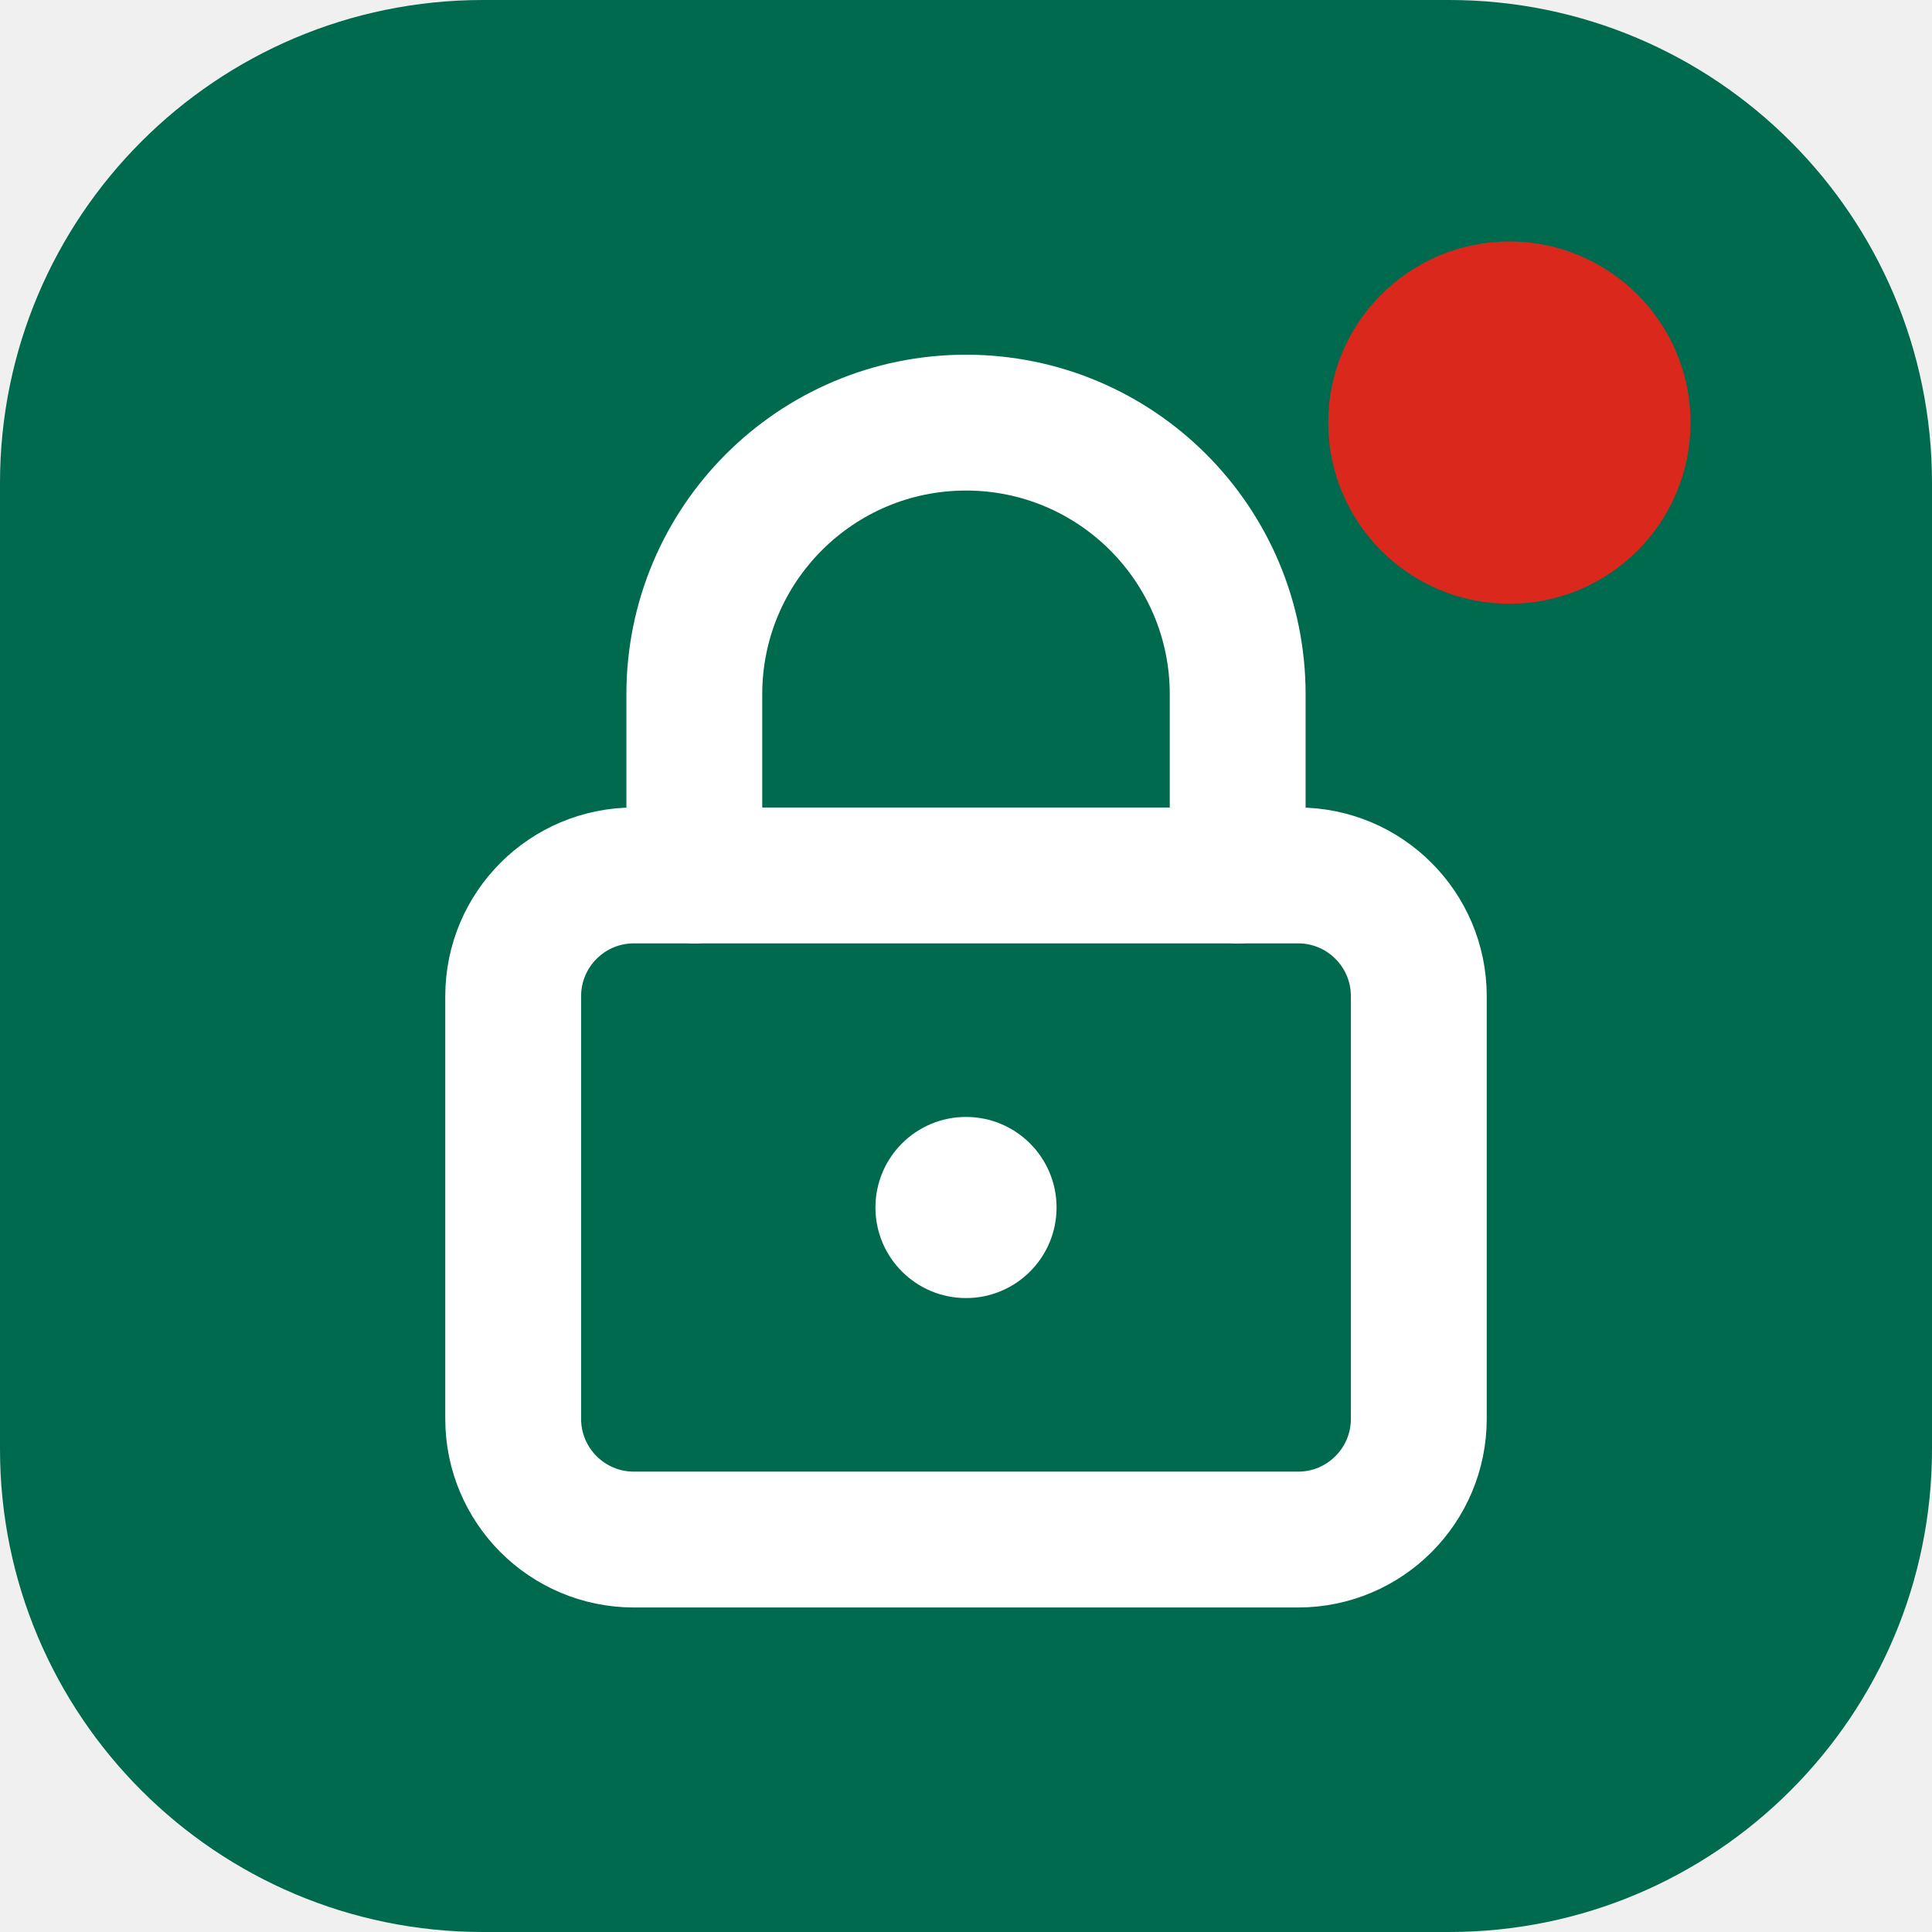
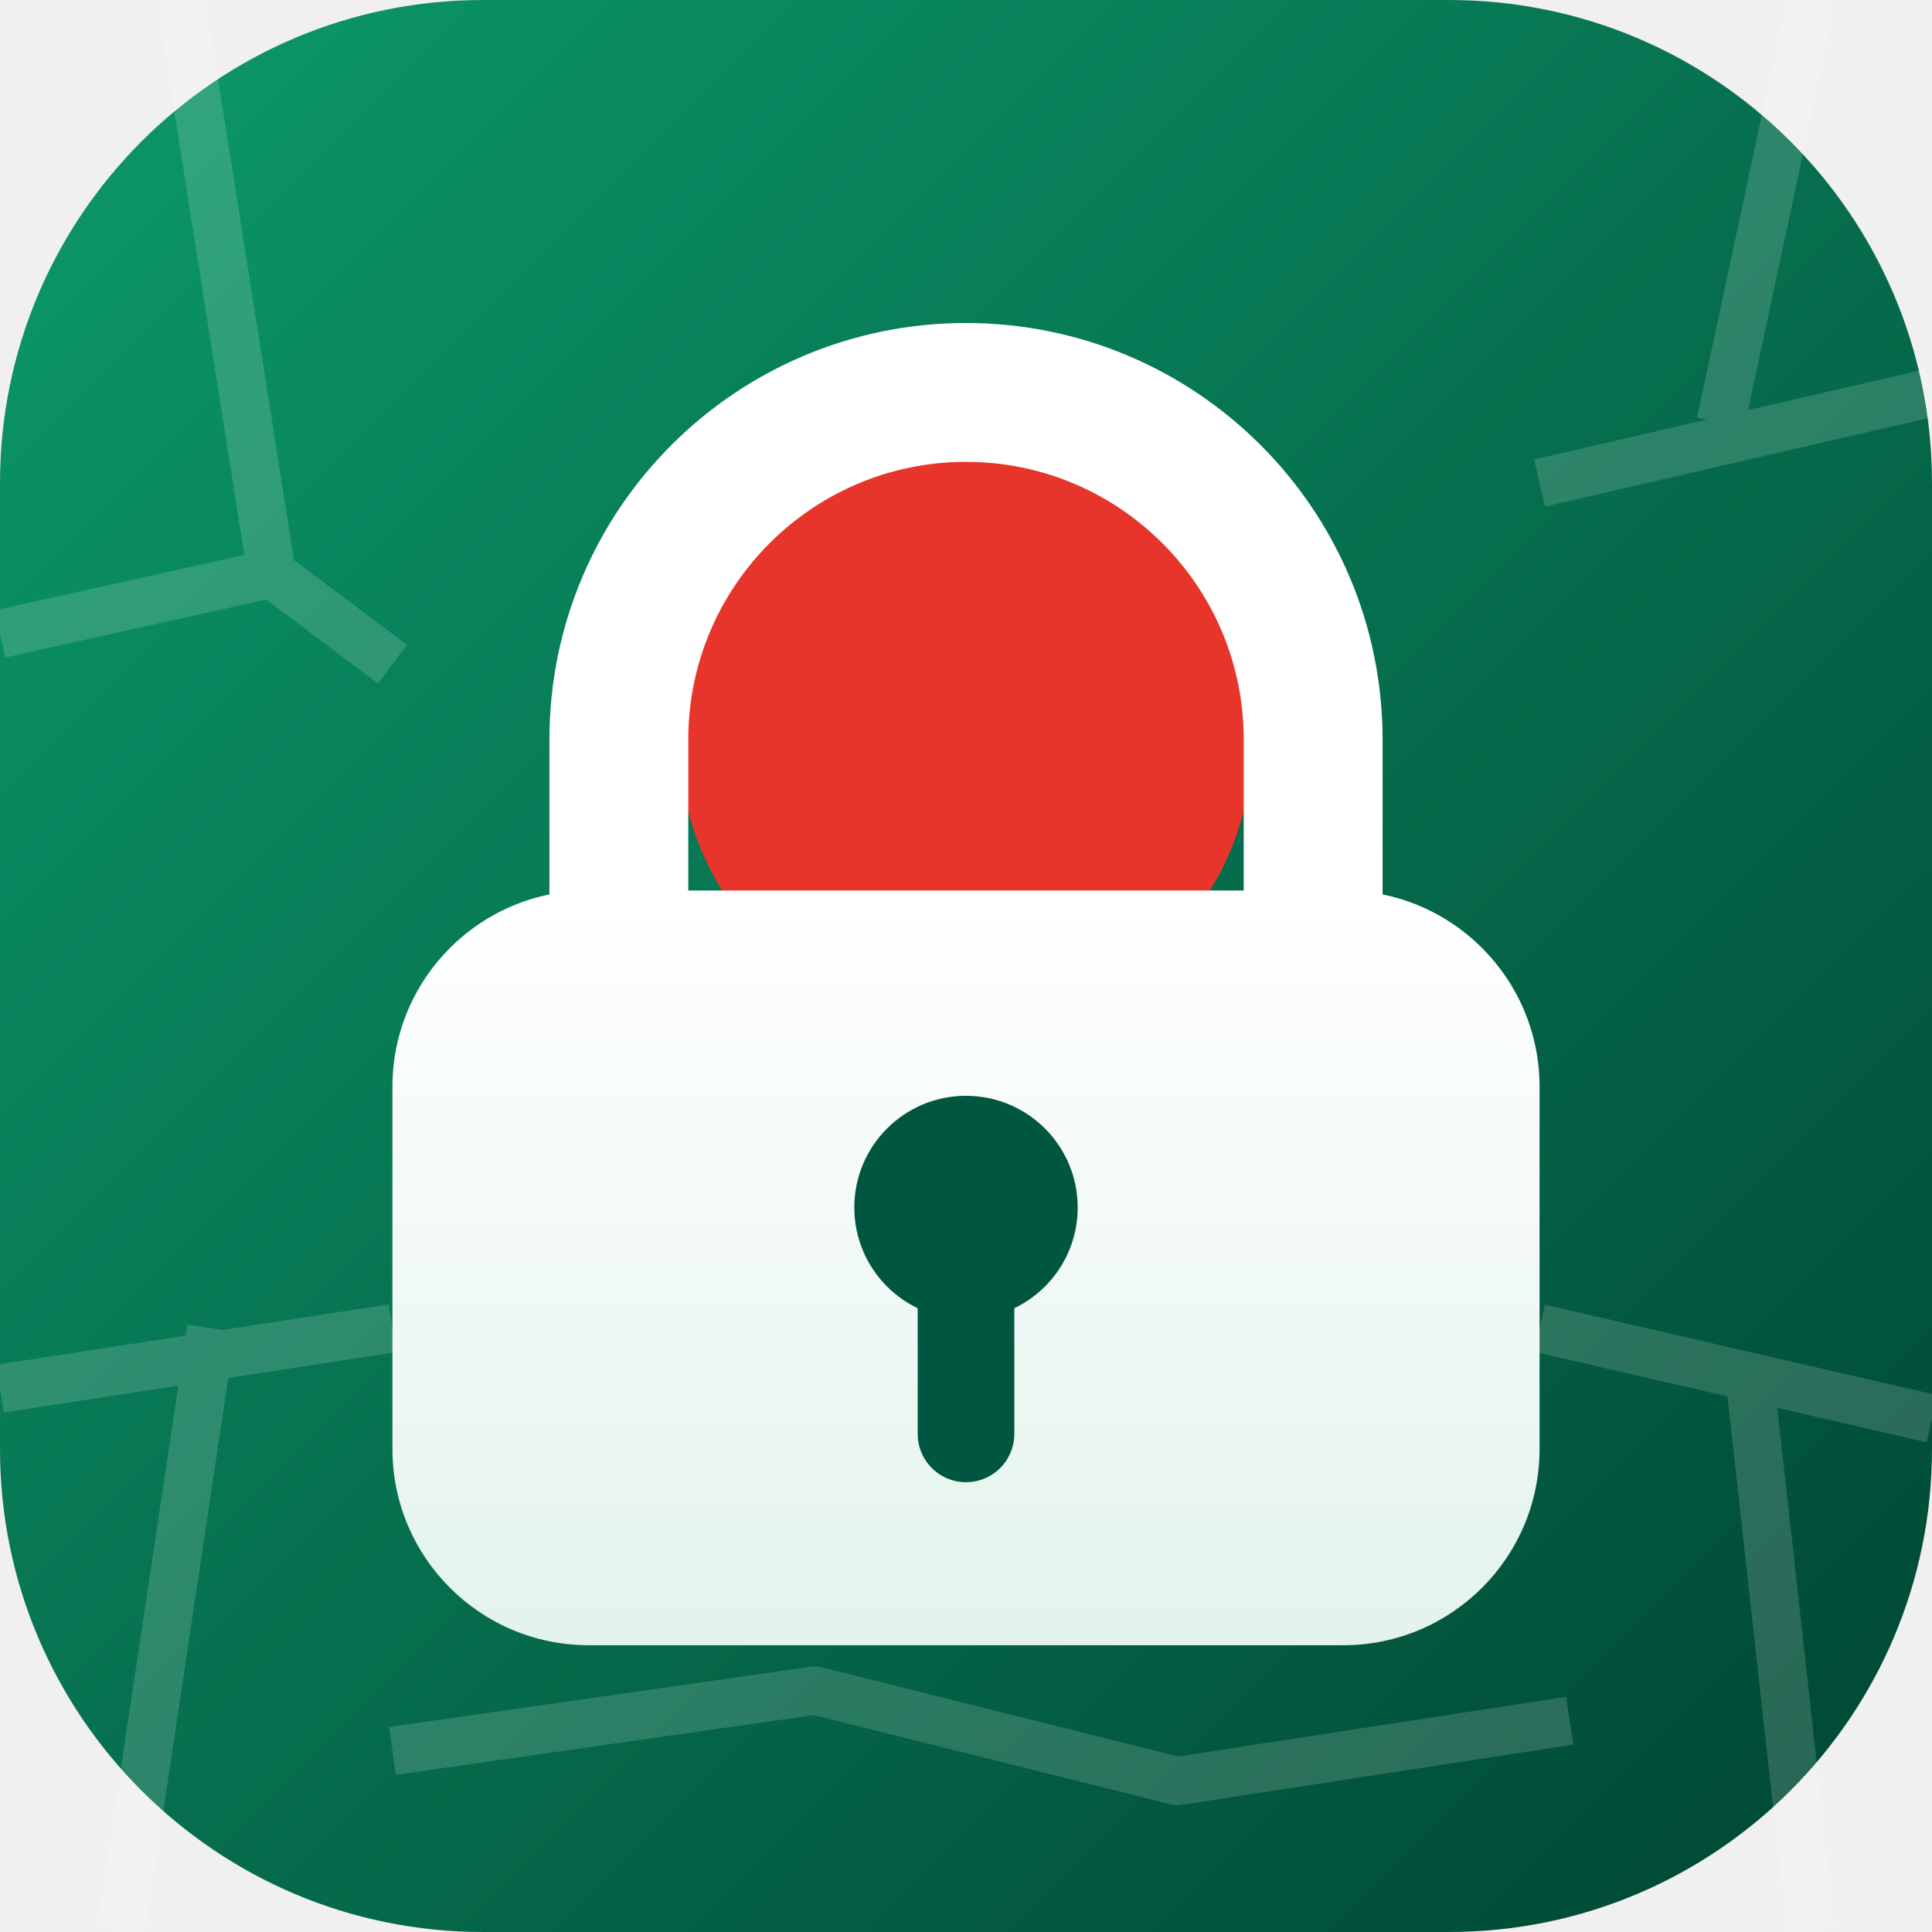
<svg xmlns="http://www.w3.org/2000/svg" viewBox="0 0 64 64">
-   <rect width="64" height="64" rx="16" fill="#006a4e" />
-   <circle cx="50" cy="14" r="6" fill="#da291c" />
-   <rect x="17" y="29" width="30" height="22" rx="4" fill="none" stroke="#fff" stroke-width="4.5" />
-   <path d="M23 29v-6a9 9 0 0 1 18 0v6" fill="none" stroke="#fff" stroke-width="4.5" stroke-linecap="round" />
-   <circle cx="32" cy="40" r="3" fill="#fff" />
+   <defs>
+     <linearGradient id="bg" x1="0" y1="0" x2="1" y2="1">
+       <stop offset="0" stop-color="#0c9a6c" />
+       <stop offset="1" stop-color="#004532" />
+     </linearGradient>
+     <linearGradient id="body" x1="0" y1="0" x2="0" y2="1">
+       <stop offset="0" stop-color="#ffffff" />
+       <stop offset="1" stop-color="#e3f3ec" />
+     </linearGradient>
+   </defs>
+   <rect width="64" height="64" rx="16" fill="url(#bg)" />
+   <path d="M0 21 9 19 13 22M51 16l13-3M0 46l13-2M51 44l13 3M9 19 6 0M57 14 60 0M7 44 4 64M58 46l2 18M13 58l14-2 12 3 13-2" fill="none" stroke="#fff" stroke-opacity=".16" stroke-width="1.6" stroke-linejoin="round" />
+   <circle cx="32" cy="24.5" r="9.5" fill="#e8352b" />
+   <path d="M20.5 31v-6.5a11.5 11.5 0 0 1 23 0V31" fill="none" stroke="#fff" stroke-width="4.6" stroke-linecap="round" />
+   <rect x="13" y="29.5" width="38" height="25" rx="6.5" fill="url(#body)" />
+   <circle cx="32" cy="40" r="3.7" fill="#00563f" />
+   <path d="M32 42.2v5.3" stroke="#00563f" stroke-width="3.2" stroke-linecap="round" />
</svg>
